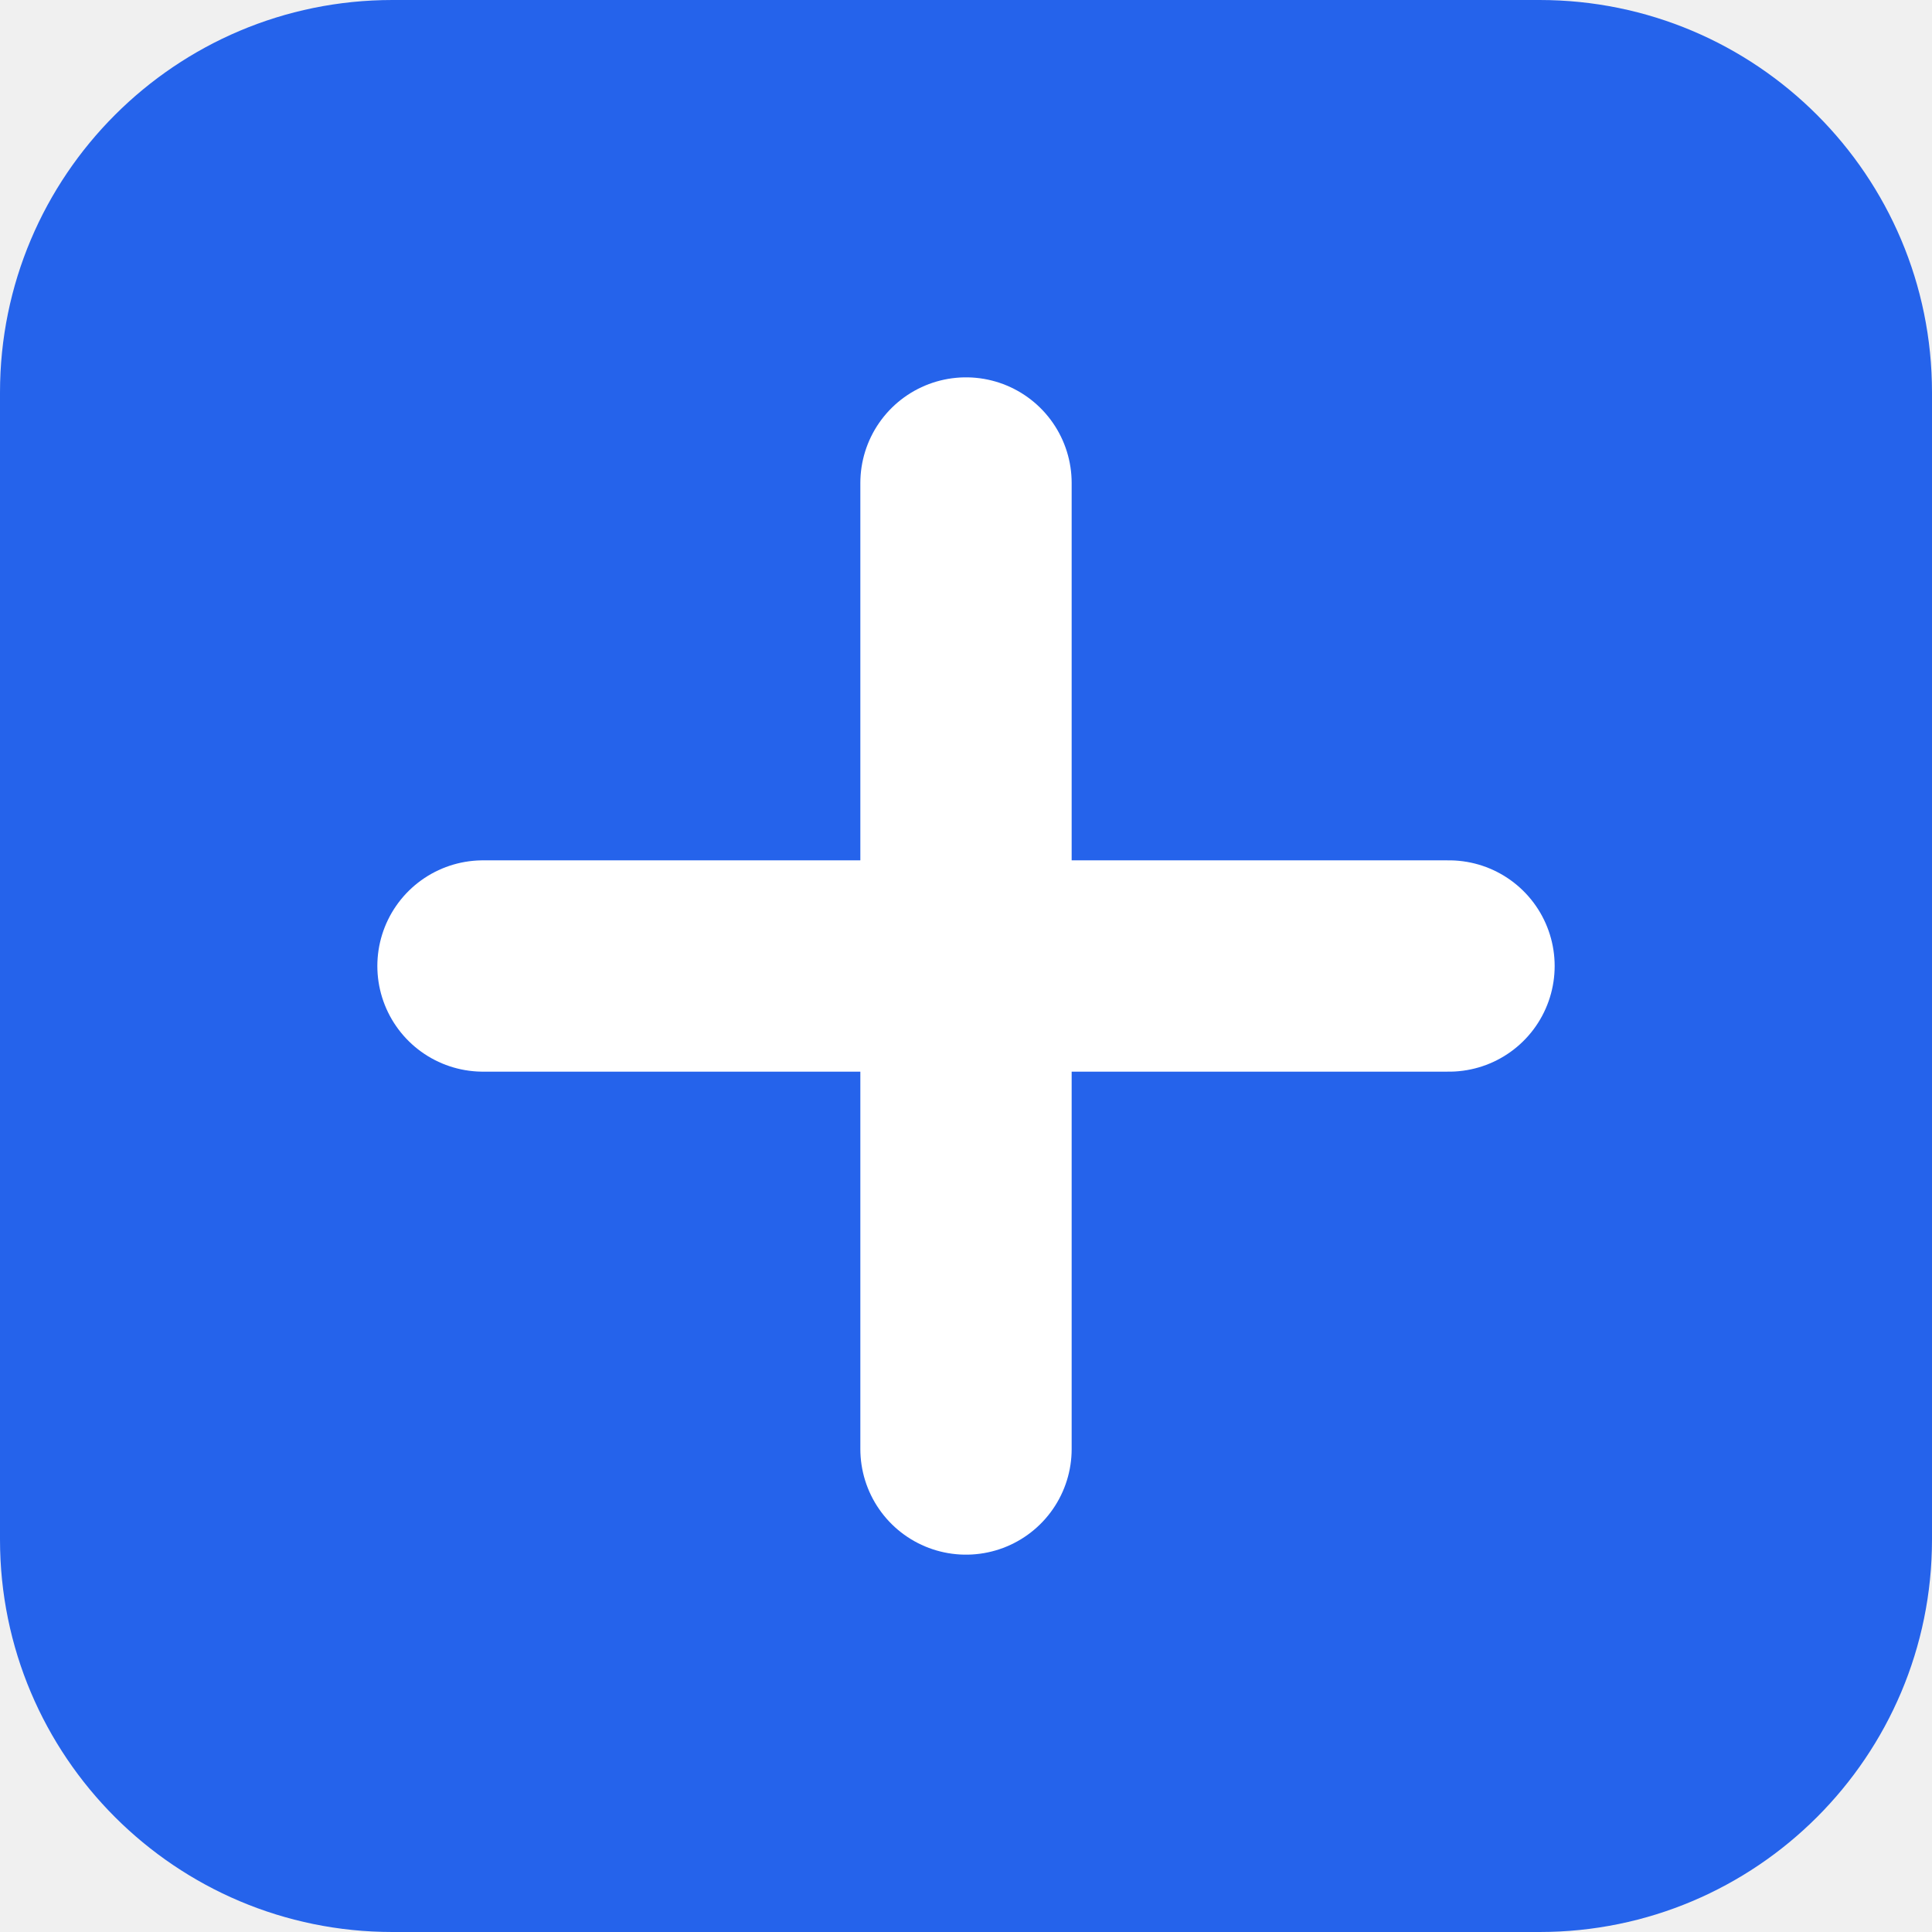
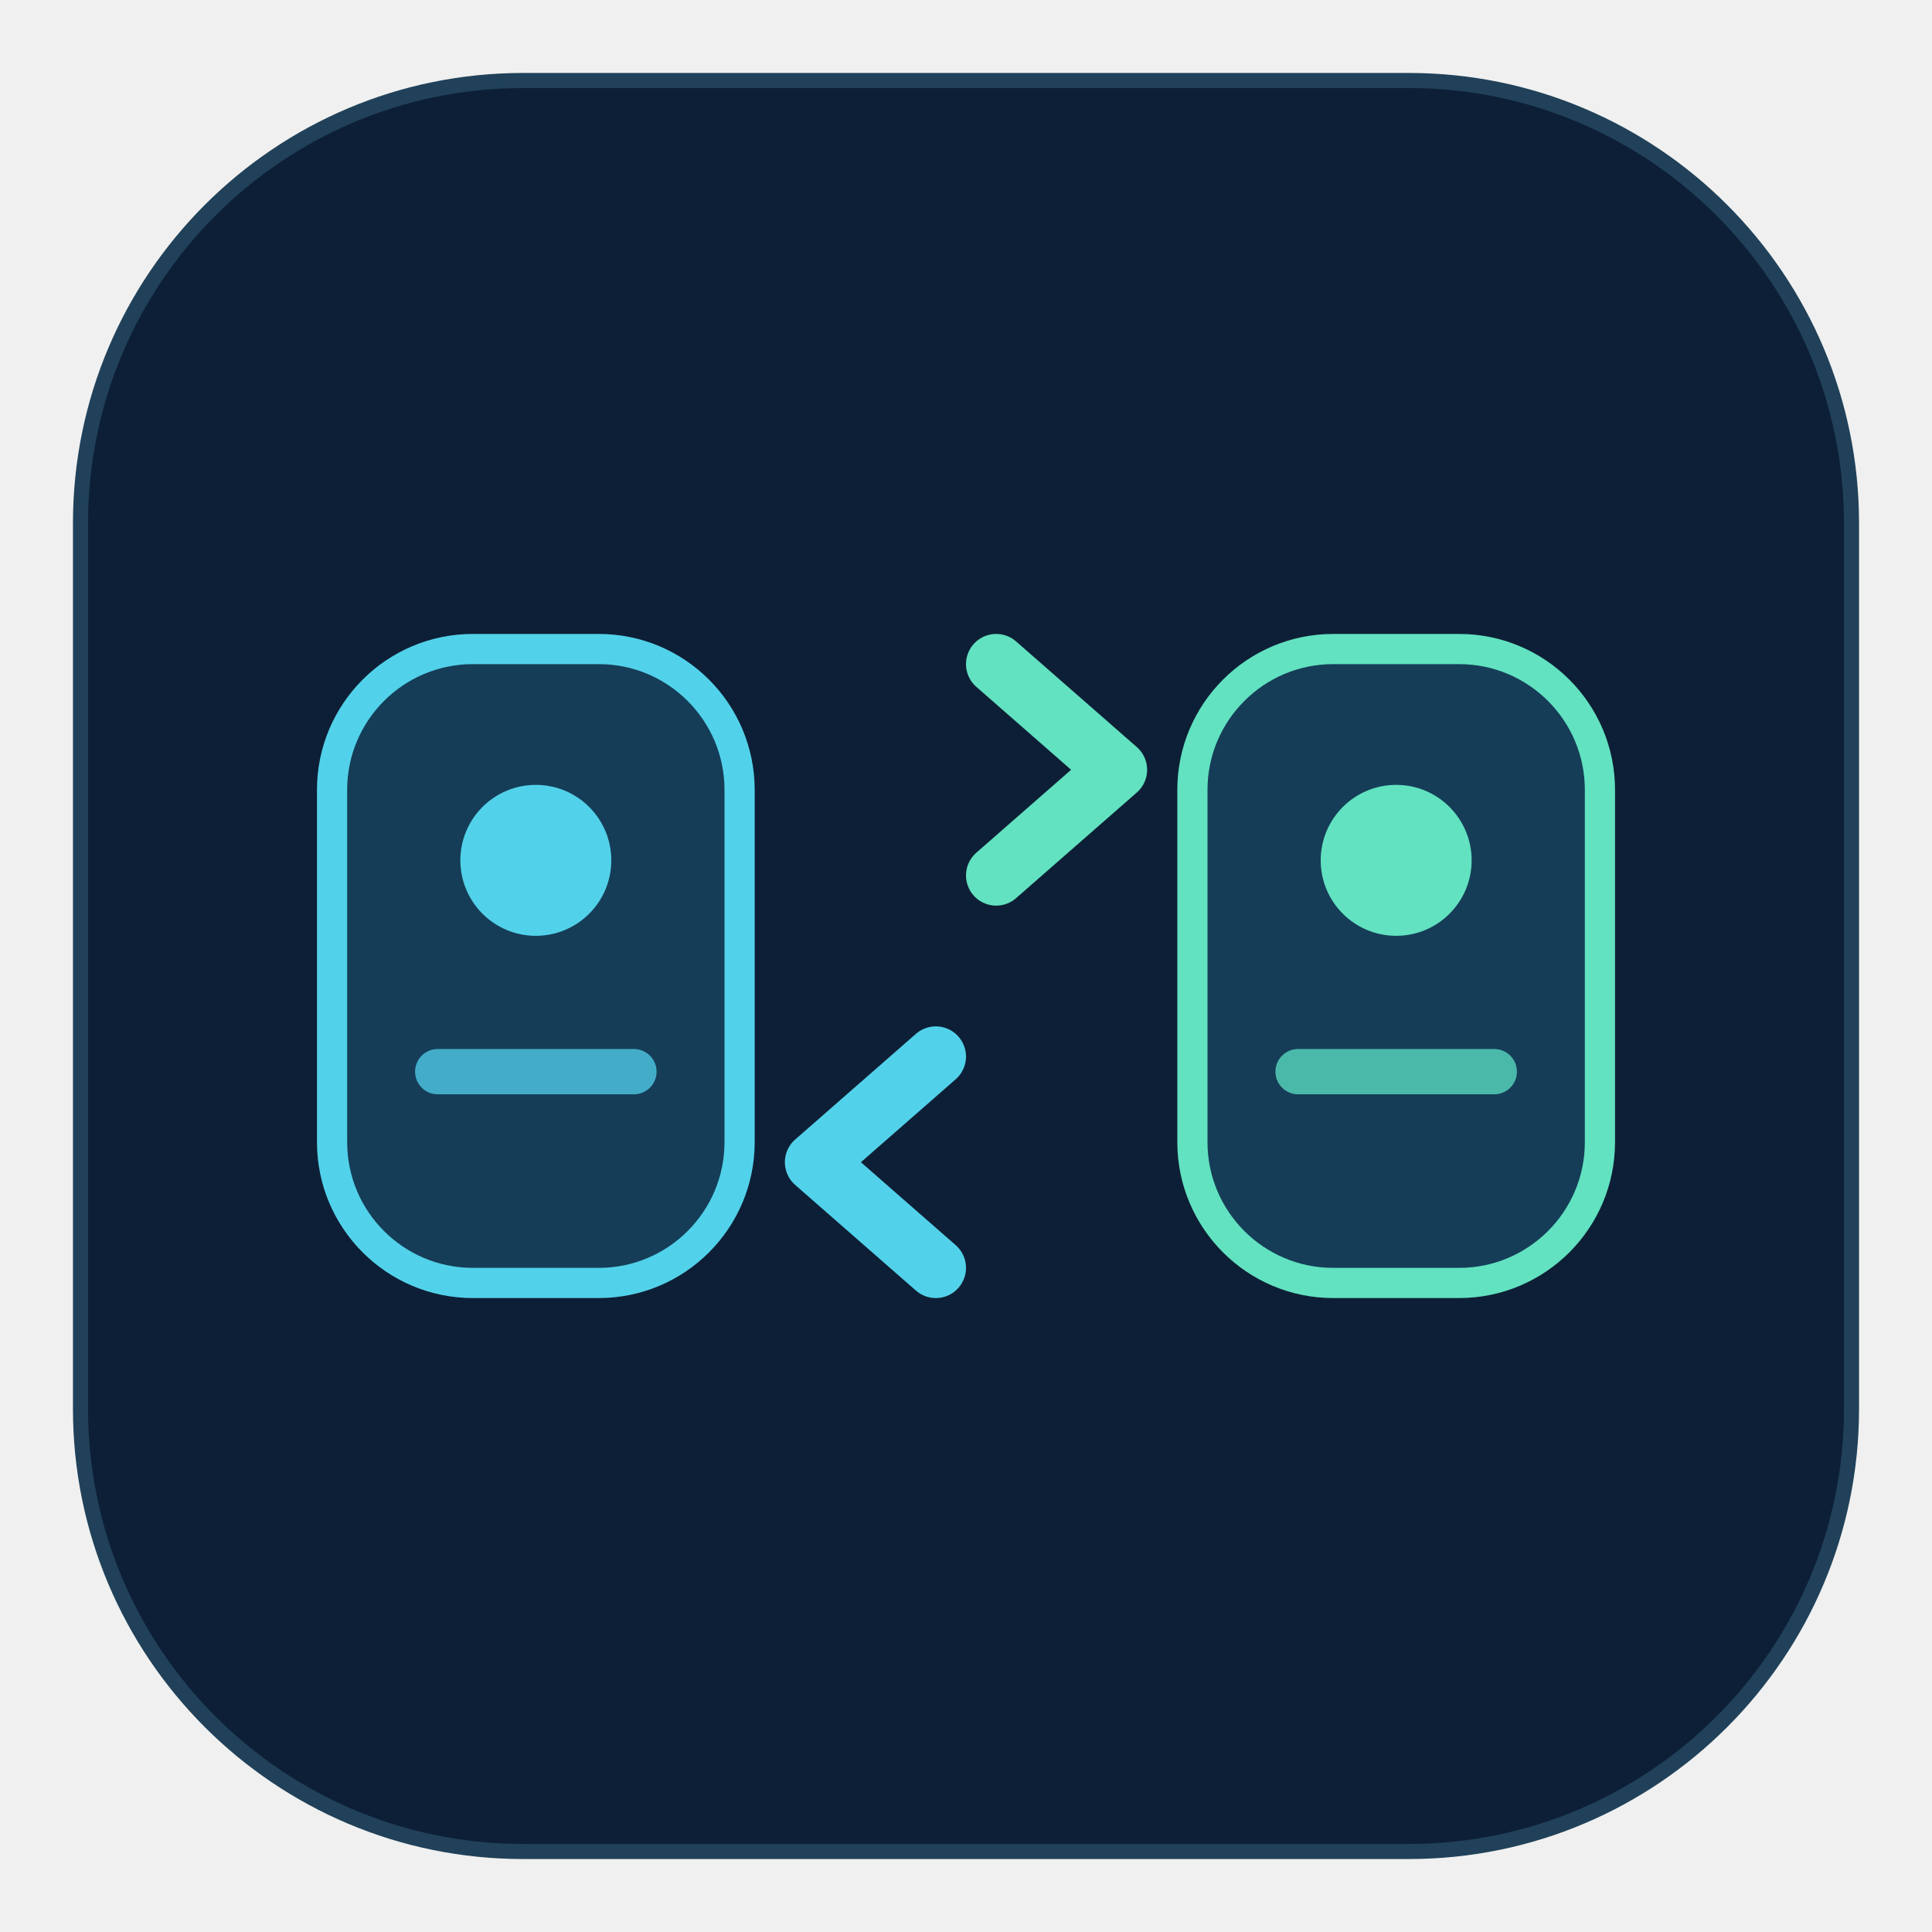
- <svg xmlns="http://www.w3.org/2000/svg" viewBox="0 0 64 64">
-   <rect width="64" height="64" rx="13" fill="#2563eb" />
-   <path d="M16 32h32M32 16v32" stroke="#fff" stroke-width="7" stroke-linecap="round" />
+ <svg xmlns="http://www.w3.org/2000/svg" width="384" height="384" viewBox="0 0 384 384">
+   <rect x="16" y="16" width="352" height="352" rx="88" fill="#0D1F36" stroke="#204159" stroke-width="3" />
+   <rect x="66" y="129" width="81" height="126" rx="28" fill="#153D58" stroke="#52D2EA" stroke-width="6" />
+   <circle cx="106.5" cy="171" r="15" fill="#52D2EA" />
+   <path d="M87 213h39" stroke="#43ADC9" stroke-width="9" stroke-linecap="round" />
+   <rect x="237" y="129" width="81" height="126" rx="28" fill="#153D58" stroke="#62E2C0" stroke-width="6" />
+   <circle cx="277.5" cy="171" r="15" fill="#62E2C0" />
+   <path d="M258 213h39" stroke="#4BB9AA" stroke-width="9" stroke-linecap="round" />
+   <path d="m198 132 24 21-24 21" fill="none" stroke="#62E2C0" stroke-width="12" stroke-linecap="round" stroke-linejoin="round" />
+   <path d="m186 210-24 21 24 21" fill="none" stroke="#52D2EA" stroke-width="12" stroke-linecap="round" stroke-linejoin="round" />
</svg>
